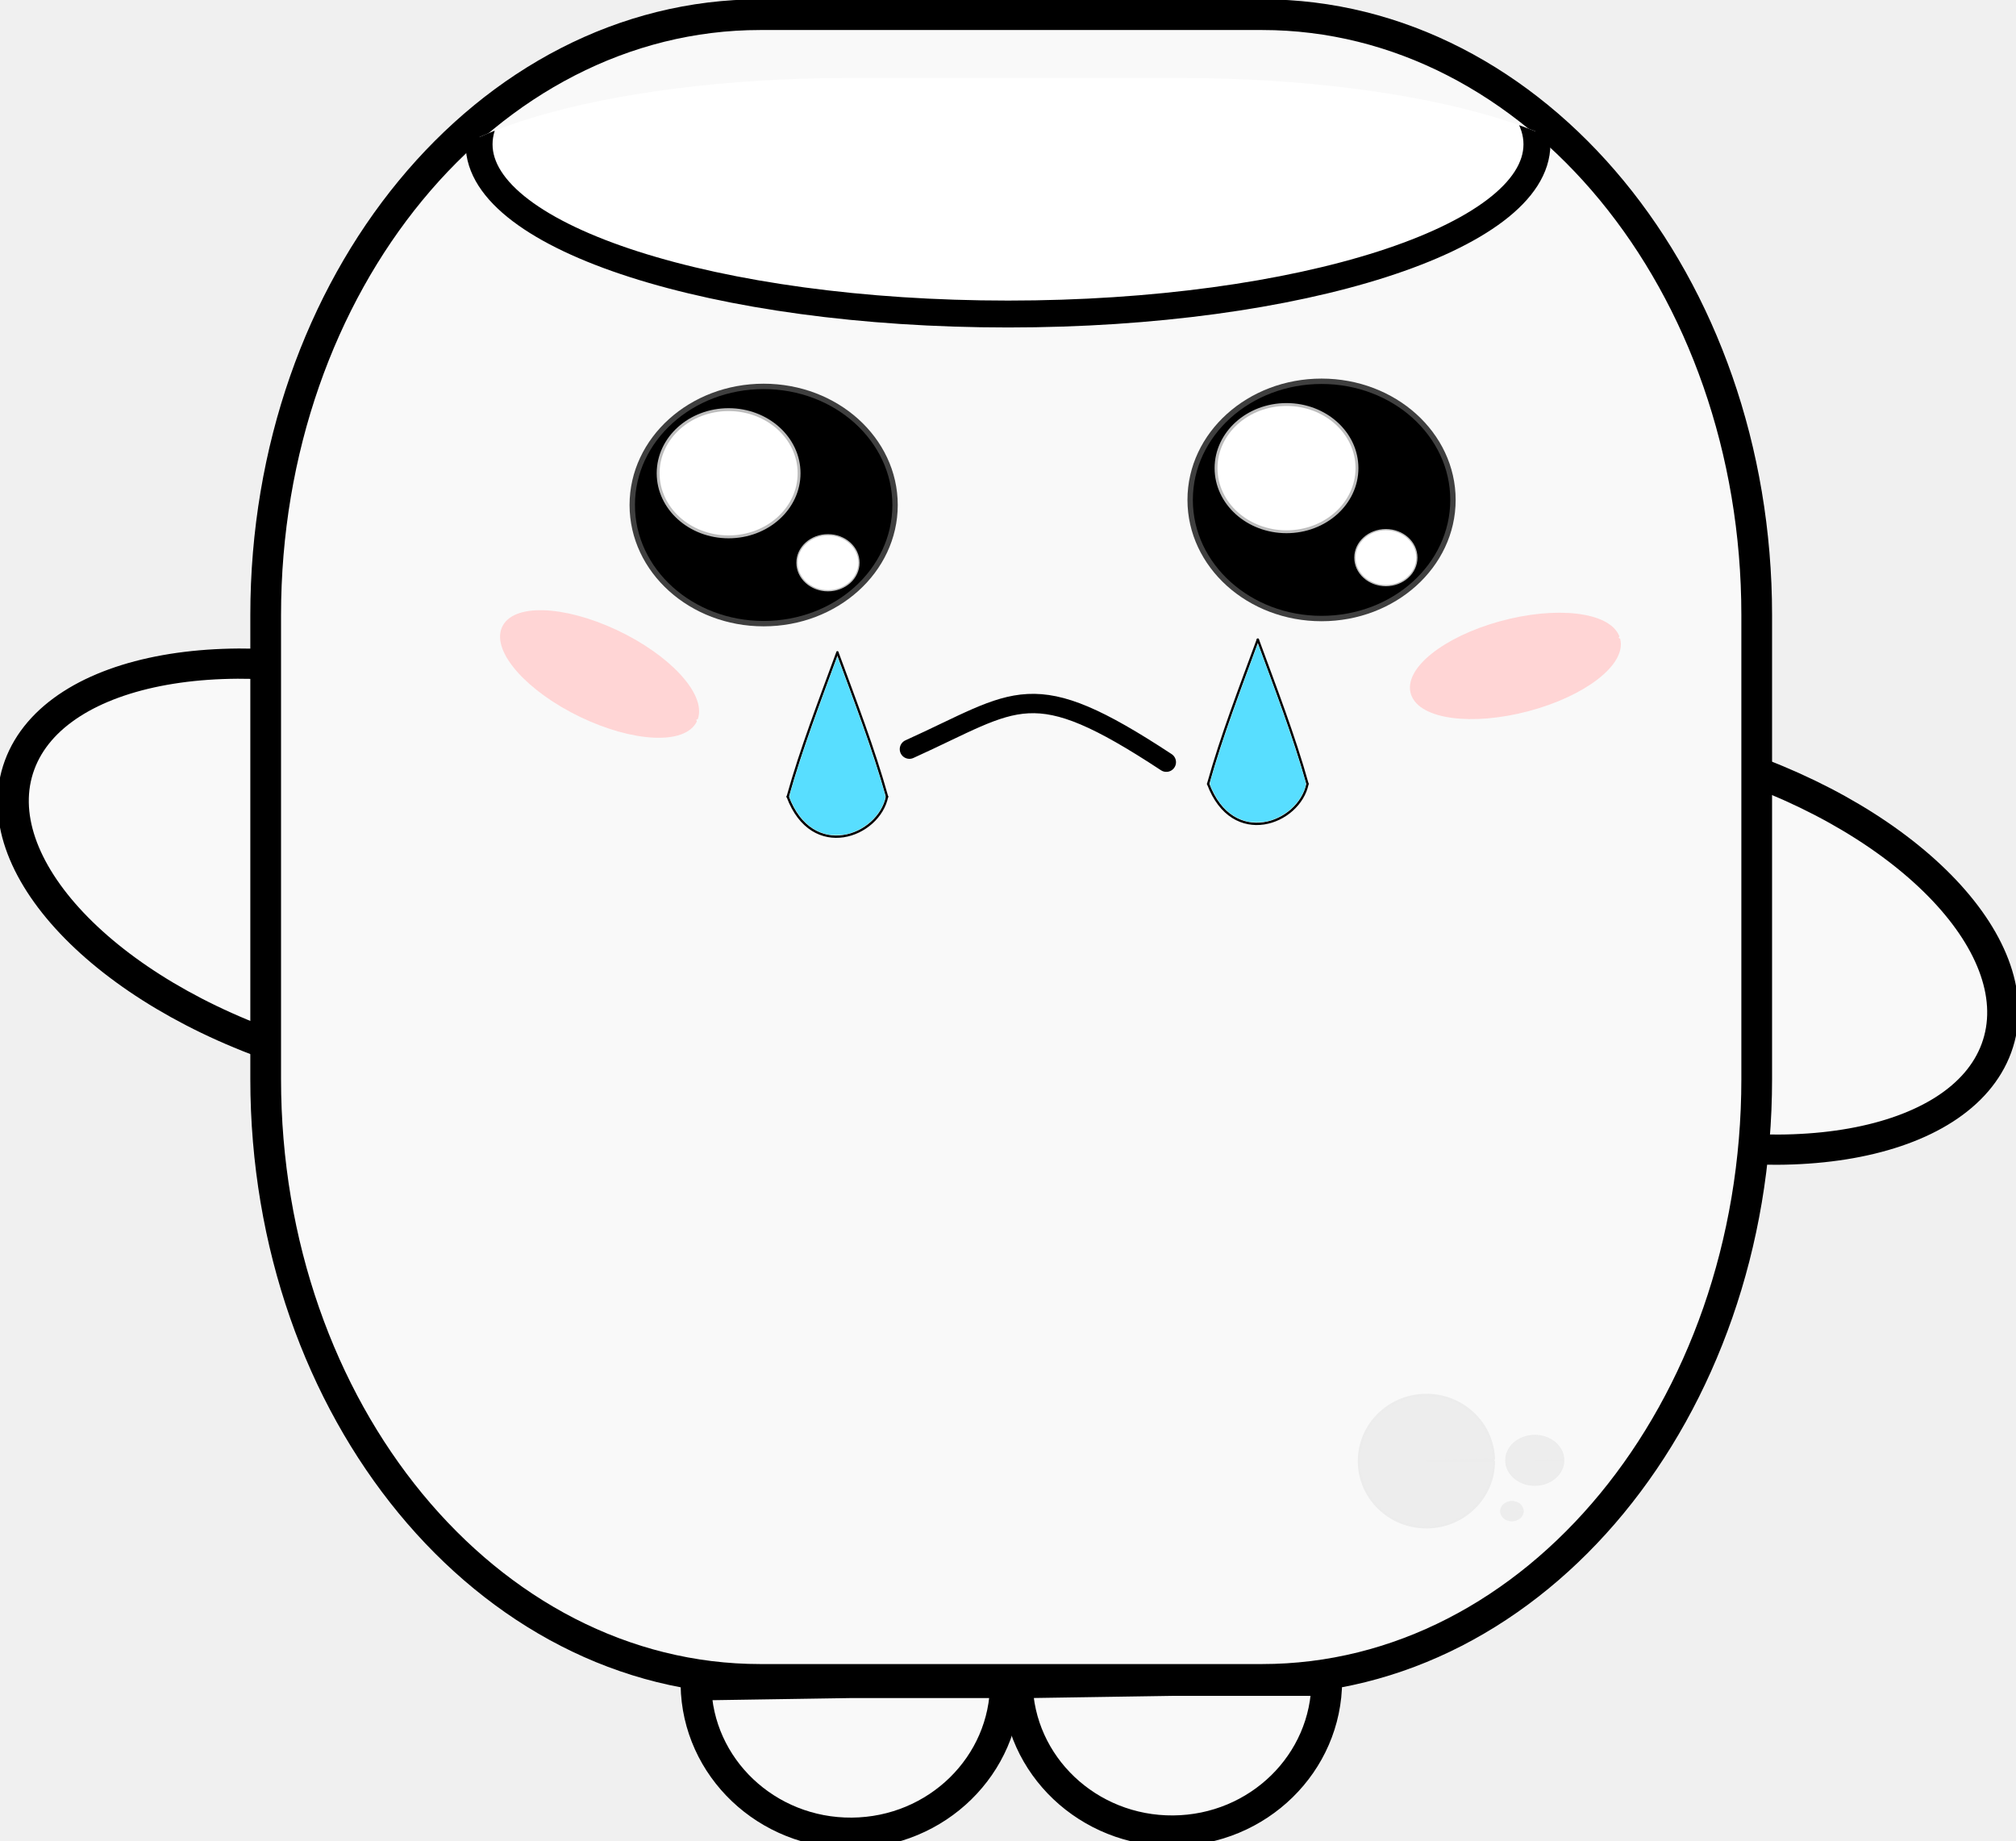
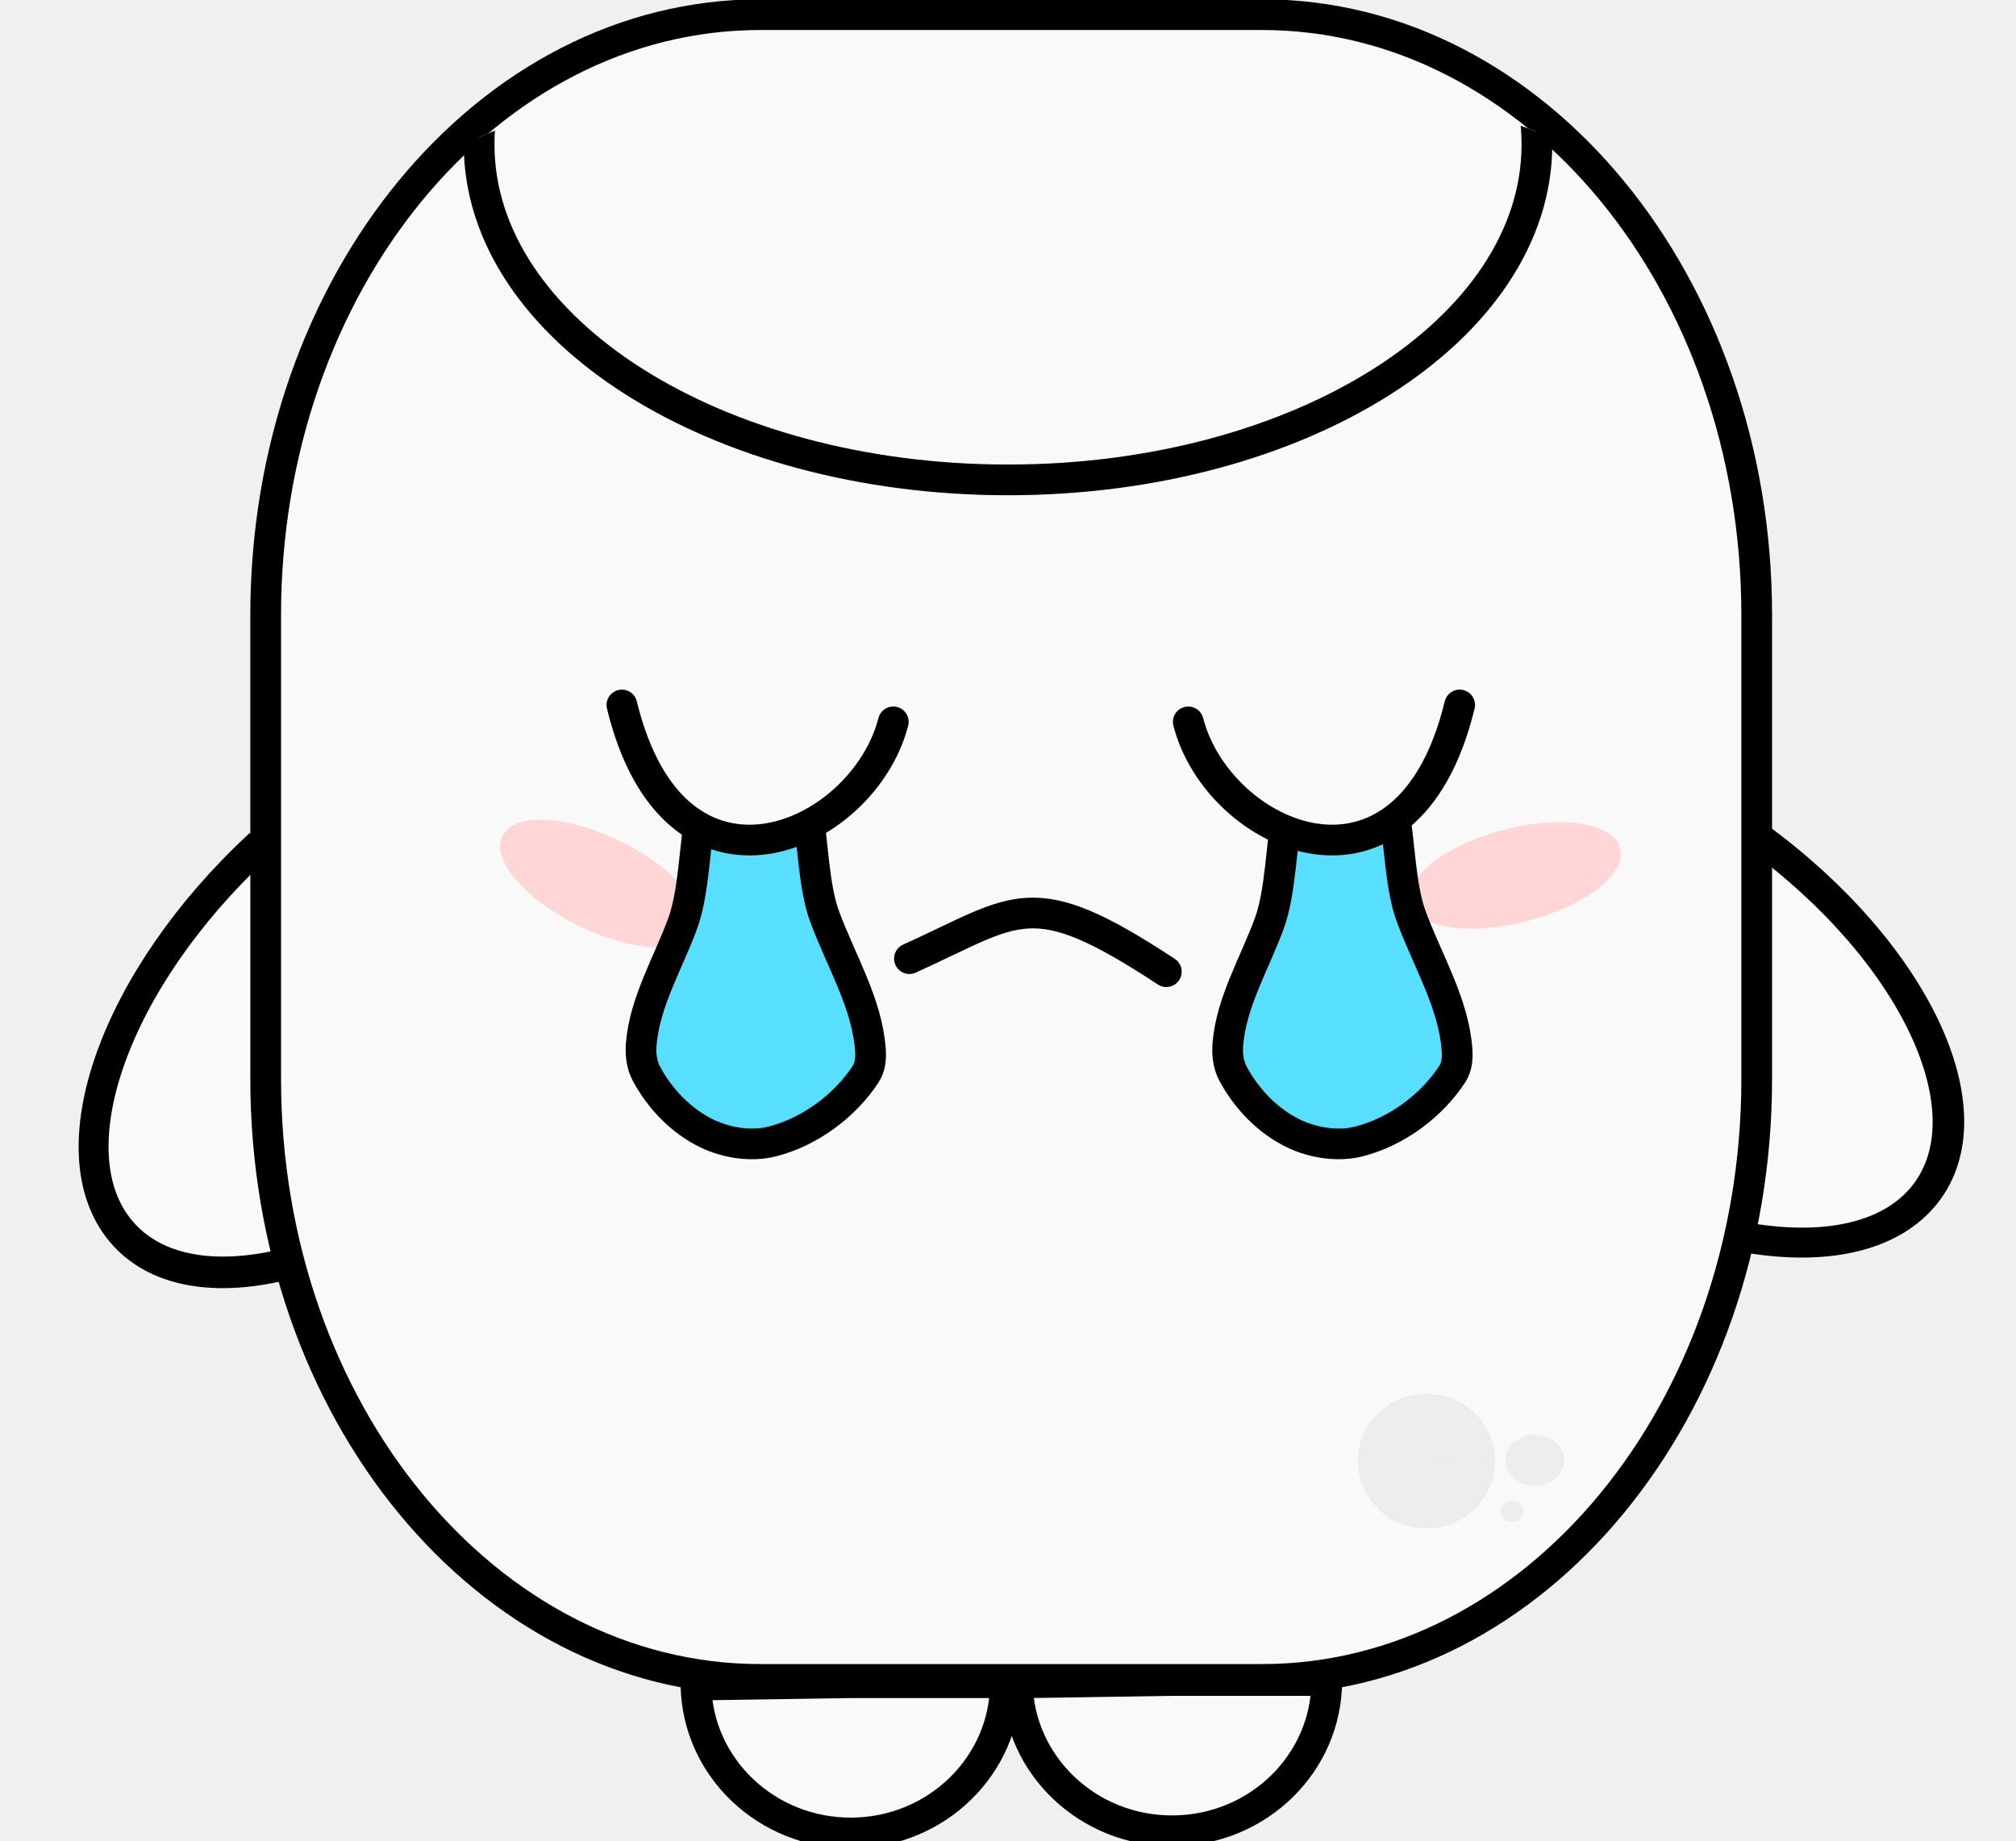
<svg xmlns="http://www.w3.org/2000/svg" width="104.175mm" height="95.106mm" viewBox="0 0 104.175 95.106" version="1.1" id="svg903">
  <defs id="defs897">
    <clipPath clipPathUnits="userSpaceOnUse" id="clipPath954">
      <rect style="fill:#ffffff;fill-opacity:1;stroke:#000000;stroke-width:0.366;stroke-linecap:round;stroke-linejoin:bevel;stroke-miterlimit:4;stroke-dasharray:none;stroke-dashoffset:0;stroke-opacity:1" id="rect956" width="36.475" height="13.135" x="248.236" y="93.46" rx="13.313" ry="3.971" />
    </clipPath>
  </defs>
  <g id="layer1" transform="translate(-90.63437,-113.1393)">
-     <path style="fill:#f9f9f9;fill-opacity:1;stroke:#000000;stroke-width:1.589;stroke-linejoin:bevel;stroke-miterlimit:10;stroke-dasharray:none;stroke-dashoffset:0;stroke-opacity:1" id="path1130-0-2-3-1-3" d="m -90.001,222.794 a 9.897,18.451 0 0 1 -9.819,18.45 9.897,18.451 0 0 1 -9.974,-18.159 l 9.896,-0.291 z" transform="matrix(0.3584292,-0.9335569,0.9516389,0.3072189,0,0)" />
-     <path style="fill:#f9f9f9;fill-opacity:1;stroke:#000000;stroke-width:1.589;stroke-linejoin:bevel;stroke-miterlimit:10;stroke-dasharray:none;stroke-dashoffset:0;stroke-opacity:1" id="path1130-0-2-0-6" d="m 127.131,-158.937 a 9.897,18.451 0 0 1 -9.819,18.45 9.897,18.451 0 0 1 -9.974,-18.159 l 9.896,-0.291 z" transform="matrix(-0.3584292,0.9335569,-0.9516389,-0.3072189,0,0)" />
+     <path style="fill:#f9f9f9;fill-opacity:1;stroke:#000000;stroke-width:1.589;stroke-linejoin:bevel;stroke-miterlimit:10;stroke-dasharray:none;stroke-dashoffset:0;stroke-opacity:1" id="path1130-0-2-3-1-3" d="m -19.11,239.792 a 9.897,18.451 0 0 1 -9.819,18.45 9.897,18.451 0 0 1 -9.974,-18.159 l 9.896,-0.291 z" transform="matrix(0.6333975,-0.7738266,0.8070718,0.5904533,0,0)" />
+     <path style="fill:#f9f9f9;fill-opacity:1;stroke:#000000;stroke-width:1.589;stroke-linejoin:bevel;stroke-miterlimit:10;stroke-dasharray:none;stroke-dashoffset:0;stroke-opacity:1" id="path1130-0-2-0-6" d="m 206.067,18.161 a 9.897,18.451 0 0 1 -9.819,18.45 9.897,18.451 0 0 1 -9.974,-18.159 l 9.896,-0.291 z" transform="matrix(0.6317071,0.7752072,-0.7397694,0.6728605,0,0)" />
    <rect style="fill:#f9f9f9;fill-opacity:1;stroke:#000000;stroke-width:1.587;stroke-linejoin:bevel;stroke-miterlimit:10;stroke-dasharray:none;stroke-dashoffset:0;stroke-opacity:1" id="rect829-0-2-7" width="77.048" height="86.025" x="104.363" y="113.897" ry="31.031" rx="25.557" clip-path="none" />
-     <g id="g1072-6-5" transform="matrix(0.8134952,0,0,0.8134952,-51.3931,44.95487)">
-       <rect rx="8.176" ry="7.365" y="108.207" x="250.36" height="14.729" width="16.352" id="rect829-0-9-0-3-3" style="fill:#000000;fill-opacity:1;stroke:#000000;stroke-width:0.684;stroke-linejoin:bevel;stroke-miterlimit:10;stroke-dasharray:none;stroke-dashoffset:0;stroke-opacity:0.744" />
-       <rect rx="4.384" ry="3.949" y="109.604" x="251.926" height="7.898" width="8.768" id="rect829-0-9-3-62-2-5" style="fill:#ffffff;fill-opacity:1;stroke:#ffffff;stroke-width:0.367;stroke-linejoin:bevel;stroke-miterlimit:10;stroke-dasharray:none;stroke-dashoffset:0;stroke-opacity:0.744" />
-       <rect rx="1.928" ry="1.736" y="117.502" x="260.694" height="3.473" width="3.855" id="rect829-0-9-3-6-6-0-6" style="fill:#ffffff;fill-opacity:1;stroke:#ffffff;stroke-width:0.161;stroke-linejoin:bevel;stroke-miterlimit:10;stroke-dasharray:none;stroke-dashoffset:0;stroke-opacity:0.744" />
-     </g>
-     <g id="g1072-1-6-2" transform="matrix(0.8134952,0,0,0.8134952,-80.22208,45.2191)">
-       <rect rx="8.176" ry="7.365" y="108.207" x="250.36" height="14.729" width="16.352" id="rect829-0-9-0-8-1-9" style="fill:#000000;fill-opacity:1;stroke:#000000;stroke-width:0.684;stroke-linejoin:bevel;stroke-miterlimit:10;stroke-dasharray:none;stroke-dashoffset:0;stroke-opacity:0.744" />
-       <rect rx="4.384" ry="3.949" y="109.604" x="251.926" height="7.898" width="8.768" id="rect829-0-9-3-62-7-5-1" style="fill:#ffffff;fill-opacity:1;stroke:#ffffff;stroke-width:0.367;stroke-linejoin:bevel;stroke-miterlimit:10;stroke-dasharray:none;stroke-dashoffset:0;stroke-opacity:0.744" />
-       <rect rx="1.928" ry="1.736" y="117.502" x="260.694" height="3.473" width="3.855" id="rect829-0-9-3-6-6-9-5-2" style="fill:#ffffff;fill-opacity:1;stroke:#ffffff;stroke-width:0.161;stroke-linejoin:bevel;stroke-miterlimit:10;stroke-dasharray:none;stroke-dashoffset:0;stroke-opacity:0.744" />
-     </g>
-     <path style="fill:#ffd5d5;fill-opacity:1;stroke:#ffd5d5;stroke-width:0.24;stroke-linejoin:bevel;stroke-miterlimit:10;stroke-dasharray:none;stroke-dashoffset:0;stroke-opacity:1" id="path1100-4-7" d="m 131.98,185.225 a 5.473,2.314 0 0 1 -5.403,2.314 5.473,2.314 0 0 1 -5.541,-2.255 5.473,2.314 0 0 1 5.261,-2.372 5.473,2.314 0 0 1 5.676,2.194 l -5.466,0.119 z" transform="rotate(-14.53395)" />
-     <path style="fill:#ffd5d5;fill-opacity:1;stroke:#ffd5d5;stroke-width:0.24;stroke-linejoin:bevel;stroke-miterlimit:10;stroke-dasharray:none;stroke-dashoffset:0;stroke-opacity:1" id="path1100-2-7-0" d="m 179.662,79.645 a 5.473,2.314 0 0 1 -5.403,2.314 5.473,2.314 0 0 1 -5.541,-2.255 5.473,2.314 0 0 1 5.261,-2.372 5.473,2.314 0 0 1 5.676,2.194 l -5.466,0.119 z" transform="rotate(26.01126)" />
-     <path style="fill:none;stroke:#000000;stroke-width:1;stroke-linecap:round;stroke-linejoin:miter;stroke-miterlimit:4;stroke-dasharray:none;stroke-opacity:1" d="m 150.903,152.525 c -7.01,-4.61 -7.618,-3.233 -13.275,-0.674" id="path1128-6-9" />
+     <path style="fill:#ffd5d5;fill-opacity:1;stroke:#ffd5d5;stroke-width:0.24;stroke-linejoin:bevel;stroke-miterlimit:10;stroke-dasharray:none;stroke-dashoffset:0;stroke-opacity:1" id="path1100-4-7" d="m 129.263,195.704 a 5.473,2.314 0 0 1 -5.403,2.314 5.473,2.314 0 0 1 -5.541,-2.255 5.473,2.314 0 0 1 5.261,-2.372 5.473,2.314 0 0 1 5.676,2.194 l -5.466,0.119 z" transform="rotate(-14.53395)" />
+     <path style="fill:#ffd5d5;fill-opacity:1;stroke:#ffd5d5;stroke-width:0.24;stroke-linejoin:bevel;stroke-miterlimit:10;stroke-dasharray:none;stroke-dashoffset:0;stroke-opacity:1" id="path1100-2-7-0" d="m 184.41,89.374 a 5.473,2.314 0 0 1 -5.403,2.314 5.473,2.314 0 0 1 -5.541,-2.255 5.473,2.314 0 0 1 5.261,-2.372 5.473,2.314 0 0 1 5.676,2.194 l -5.466,0.119 z" transform="rotate(26.01126)" />
+     <path style="fill:none;stroke:#000000;stroke-width:1.587;stroke-linecap:round;stroke-linejoin:miter;stroke-miterlimit:4;stroke-dasharray:none;stroke-opacity:1" d="m 150.903,163.35 c -7.01,-4.61 -7.618,-3.233 -13.275,-0.674" id="path1128-6-9" />
    <path style="fill:#f9f9f9;fill-opacity:1;stroke:#000000;stroke-width:1.587;stroke-linejoin:bevel;stroke-miterlimit:10;stroke-dasharray:none;stroke-dashoffset:0;stroke-opacity:1" id="path1130-5-3" d="m 142.588,200.092 a 7.996,7.765 0 0 1 -7.932,7.765 7.996,7.765 0 0 1 -8.058,-7.642 l 7.995,-0.123 z" />
    <path style="fill:#f9f9f9;fill-opacity:1;stroke:#000000;stroke-width:1.587;stroke-linejoin:bevel;stroke-miterlimit:10;stroke-dasharray:none;stroke-dashoffset:0;stroke-opacity:1" id="path1130-0-6-6" d="m 159.194,199.979 a 7.996,7.765 0 0 1 -7.932,7.765 7.996,7.765 0 0 1 -8.058,-7.642 l 7.995,-0.123 z" />
    <path style="fill:#ececec;fill-opacity:0.98;stroke:#ececec;stroke-width:0.117;stroke-linecap:round;stroke-linejoin:bevel;stroke-miterlimit:4;stroke-dasharray:none;stroke-dashoffset:0;stroke-opacity:1" id="path1413-0" d="m 167.831,188.641 a 3.488,3.421 0 0 1 -3.464,3.421 3.488,3.421 0 0 1 -3.511,-3.375 3.488,3.421 0 0 1 3.417,-3.466 3.488,3.421 0 0 1 3.557,3.328 l -3.486,0.092 z" />
    <path style="fill:#ececec;fill-opacity:0.98;stroke:#ececec;stroke-width:0.047;stroke-linecap:round;stroke-linejoin:bevel;stroke-miterlimit:4;stroke-dasharray:none;stroke-dashoffset:0;stroke-opacity:1" id="path1413-9-6" d="m 171.445,188.601 a 1.504,1.293 0 0 1 -1.493,1.293 1.504,1.293 0 0 1 -1.513,-1.276 1.504,1.293 0 0 1 1.473,-1.311 1.504,1.293 0 0 1 1.533,1.258 l -1.503,0.035 z" />
    <path style="fill:#ececec;fill-opacity:0.98;stroke:#ececec;stroke-width:0.019;stroke-linecap:round;stroke-linejoin:bevel;stroke-miterlimit:4;stroke-dasharray:none;stroke-dashoffset:0;stroke-opacity:1" id="path1413-9-3-2" d="m 169.36,191.227 a 0.598,0.514 0 0 1 -0.594,0.514 0.598,0.514 0 0 1 -0.602,-0.508 0.598,0.514 0 0 1 0.586,-0.521 0.598,0.514 0 0 1 0.61,0.501 l -0.598,0.014 z" />
-     <ellipse style="fill:#ffffff;fill-opacity:1;stroke:#000000;stroke-width:0.805;stroke-linecap:round;stroke-linejoin:bevel;stroke-miterlimit:4;stroke-dasharray:none;stroke-dashoffset:0;stroke-opacity:1" id="path916-6" cx="266.662" cy="104.61" rx="15.828" ry="5.079" clip-path="url(#clipPath954)" transform="matrix(-1.726757,0,0,-1.726757,603.1829,301.2321)" />
-     <path style="fill:none;stroke:#000000;stroke-width:0.121px;stroke-linecap:round;stroke-linejoin:miter;stroke-opacity:1" d="m 133.906,146.854 c -0.911,2.485 -1.874,4.97 -2.567,7.455" id="path852" />
-     <path style="fill:none;stroke:#000000;stroke-width:0.121;stroke-linecap:round;stroke-linejoin:miter;stroke-miterlimit:4;stroke-dasharray:none;stroke-opacity:1" d="m 133.906,146.854 c 0.911,2.485 1.874,4.97 2.567,7.455" id="path852-3" />
-     <path style="fill:none;stroke:#000000;stroke-width:0.121px;stroke-linecap:round;stroke-linejoin:miter;stroke-opacity:1" d="m 131.339,154.309 c 1.258,3.36 4.71,2.074 5.133,0" id="path869" />
-     <path style="fill:#55ddff;fill-opacity:0.98;stroke:none;stroke-width:0.022;stroke-linecap:round;stroke-linejoin:bevel;stroke-miterlimit:4;stroke-dasharray:none;stroke-dashoffset:0;stroke-opacity:1" d="m 133.468,156.273 c -0.158,-0.026 -0.396,-0.103 -0.565,-0.181 -0.54,-0.25 -0.966,-0.699 -1.307,-1.379 -0.191,-0.38 -0.19,-0.374 -0.108,-0.666 0.205,-0.727 0.535,-1.761 0.88,-2.753 0.423,-1.218 1.515,-4.202 1.538,-4.202 0.021,0 1.076,2.875 1.479,4.035 0.381,1.093 0.78,2.34 0.976,3.048 0.045,0.163 0.03,0.247 -0.098,0.547 -0.327,0.764 -1.138,1.393 -1.985,1.542 -0.192,0.034 -0.633,0.039 -0.809,0.009 z" id="path871" />
-     <path style="fill:none;stroke:#000000;stroke-width:0.121px;stroke-linecap:round;stroke-linejoin:miter;stroke-opacity:1" d="m 155.631,146.192 c -0.911,2.485 -1.874,4.97 -2.567,7.455" id="path852-7" />
-     <path style="fill:none;stroke:#000000;stroke-width:0.121;stroke-linecap:round;stroke-linejoin:miter;stroke-miterlimit:4;stroke-dasharray:none;stroke-opacity:1" d="m 155.631,146.192 c 0.911,2.485 1.874,4.97 2.567,7.455" id="path852-3-5" />
-     <path style="fill:none;stroke:#000000;stroke-width:0.121px;stroke-linecap:round;stroke-linejoin:miter;stroke-opacity:1" d="m 153.065,153.647 c 1.258,3.36 4.71,2.074 5.133,0" id="path869-3" />
-     <path style="fill:#55ddff;fill-opacity:0.98;stroke:none;stroke-width:0.498;stroke-linecap:round;stroke-linejoin:bevel;stroke-miterlimit:4;stroke-dasharray:none;stroke-dashoffset:0;stroke-opacity:1" d="m 155.194,155.61 c -0.158,-0.026 -0.396,-0.103 -0.565,-0.181 -0.54,-0.25 -0.966,-0.699 -1.307,-1.379 -0.191,-0.38 -0.19,-0.374 -0.108,-0.666 0.205,-0.727 0.535,-1.761 0.88,-2.753 0.423,-1.218 1.515,-4.202 1.538,-4.202 0.021,0 1.076,2.875 1.479,4.035 0.381,1.093 0.78,2.34 0.976,3.048 0.045,0.163 0.03,0.247 -0.098,0.547 -0.327,0.764 -1.138,1.393 -1.985,1.542 -0.192,0.034 -0.633,0.039 -0.809,0.009 z" id="path871-5" />
+     <ellipse style="fill:#f9f9f9;fill-opacity:1;stroke:#000000;stroke-width:0.919;stroke-linecap:round;stroke-linejoin:bevel;stroke-miterlimit:4;stroke-dasharray:none;stroke-dashoffset:0;stroke-opacity:1" id="path916-6" cx="266.662" cy="104.61" clip-path="url(#clipPath954)" transform="matrix(-1.726757,0,0,-1.726757,603.1829,301.2321)" ry="10.043" rx="15.828" />
+     <path style="fill:#55ddff;fill-opacity:0.98;stroke:#000000;stroke-width:1.587;stroke-linecap:round;stroke-linejoin:bevel;stroke-miterlimit:4;stroke-dasharray:none;stroke-dashoffset:0;stroke-opacity:1" d="m 127.209,171.732 c -1.374,-0.647 -2.495,-1.837 -3.178,-3.122 -0.243,-0.457 -0.302,-1.001 -0.262,-1.509 0.175,-2.176 1.38,-4.171 2.139,-6.235 1.175,-3.196 0.113,-9.517 3.738,-9.518 3.482,-8.6e-4 2.465,6.07 3.595,9.139 0.842,2.286 2.201,4.493 2.372,6.904 0.03,0.418 -0.005,0.879 -0.239,1.238 -1.054,1.624 -2.862,2.99 -4.826,3.492 -1.082,0.277 -2.339,0.082 -3.341,-0.39 z" id="path871" />
+     <path style="fill:#55ddff;fill-opacity:0.98;stroke:#000000;stroke-width:1.587;stroke-linecap:round;stroke-linejoin:bevel;stroke-miterlimit:4;stroke-dasharray:none;stroke-dashoffset:0;stroke-opacity:1" d="m 157.522,171.732 c -1.374,-0.647 -2.495,-1.837 -3.178,-3.122 -0.243,-0.457 -0.302,-1.001 -0.262,-1.509 0.175,-2.176 1.38,-4.171 2.139,-6.235 1.175,-3.196 0.113,-9.517 3.738,-9.518 3.482,-8.6e-4 2.465,6.07 3.595,9.139 0.842,2.286 2.201,4.493 2.372,6.904 0.03,0.418 -0.005,0.879 -0.239,1.238 -1.054,1.624 -2.862,2.99 -4.826,3.492 -1.082,0.277 -2.339,0.082 -3.341,-0.39 z" id="path1" />
+     <path id="path1128-6-9-6" d="m 122.77,149.569 c 2.74,11.256 12.475,6.895 14.025,0.873" style="fill:#f9f9f9;fill-opacity:1;stroke:#000000;stroke-width:1.587;stroke-linecap:round;stroke-linejoin:miter;stroke-miterlimit:4;stroke-dasharray:none;stroke-opacity:1" />
+     <path id="path2" d="m 166.062,149.569 c -2.74,11.256 -12.475,6.895 -14.025,0.873" style="fill:#f9f9f9;fill-opacity:1;stroke:#000000;stroke-width:1.587;stroke-linecap:round;stroke-linejoin:miter;stroke-miterlimit:4;stroke-dasharray:none;stroke-opacity:1" />
  </g>
</svg>
